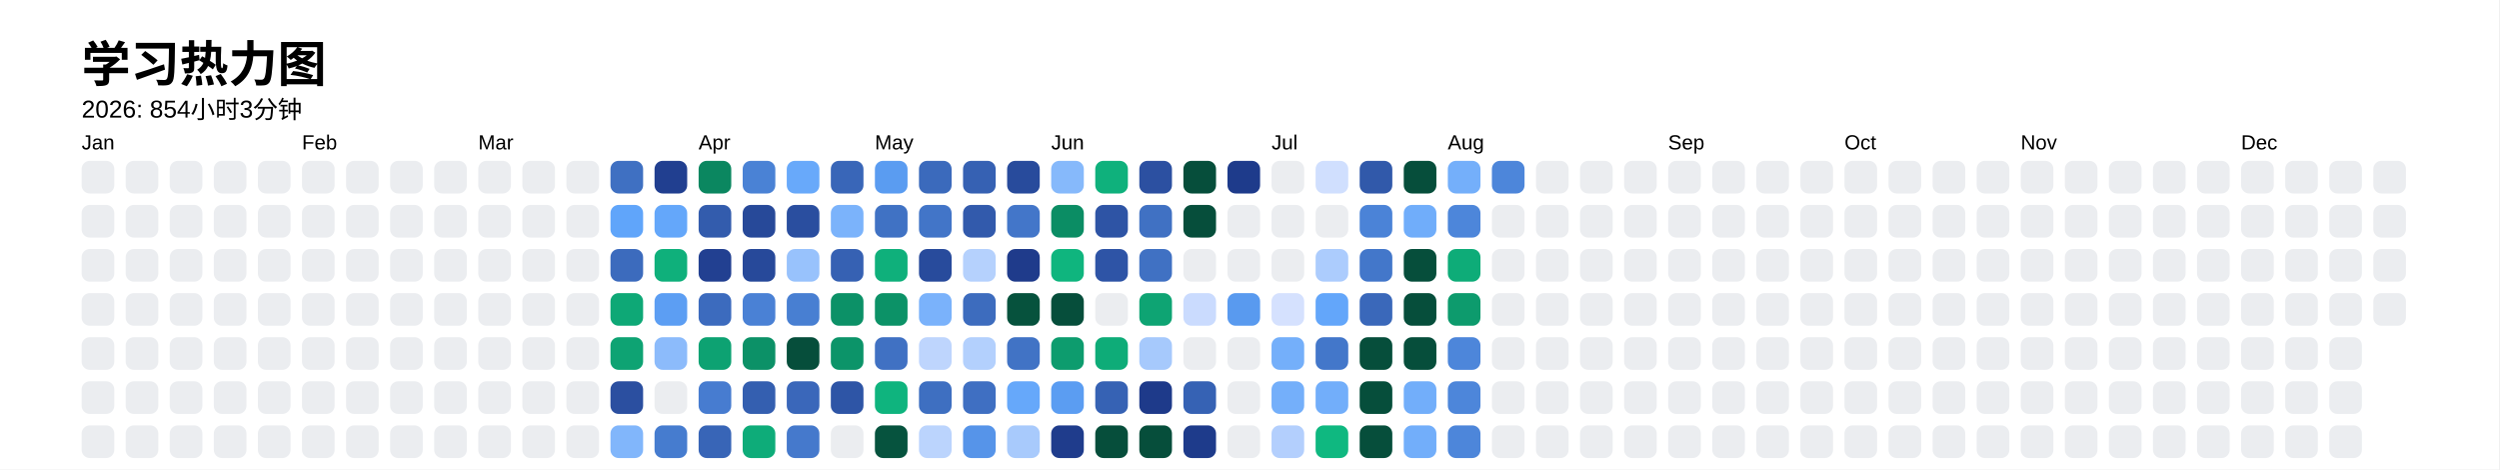
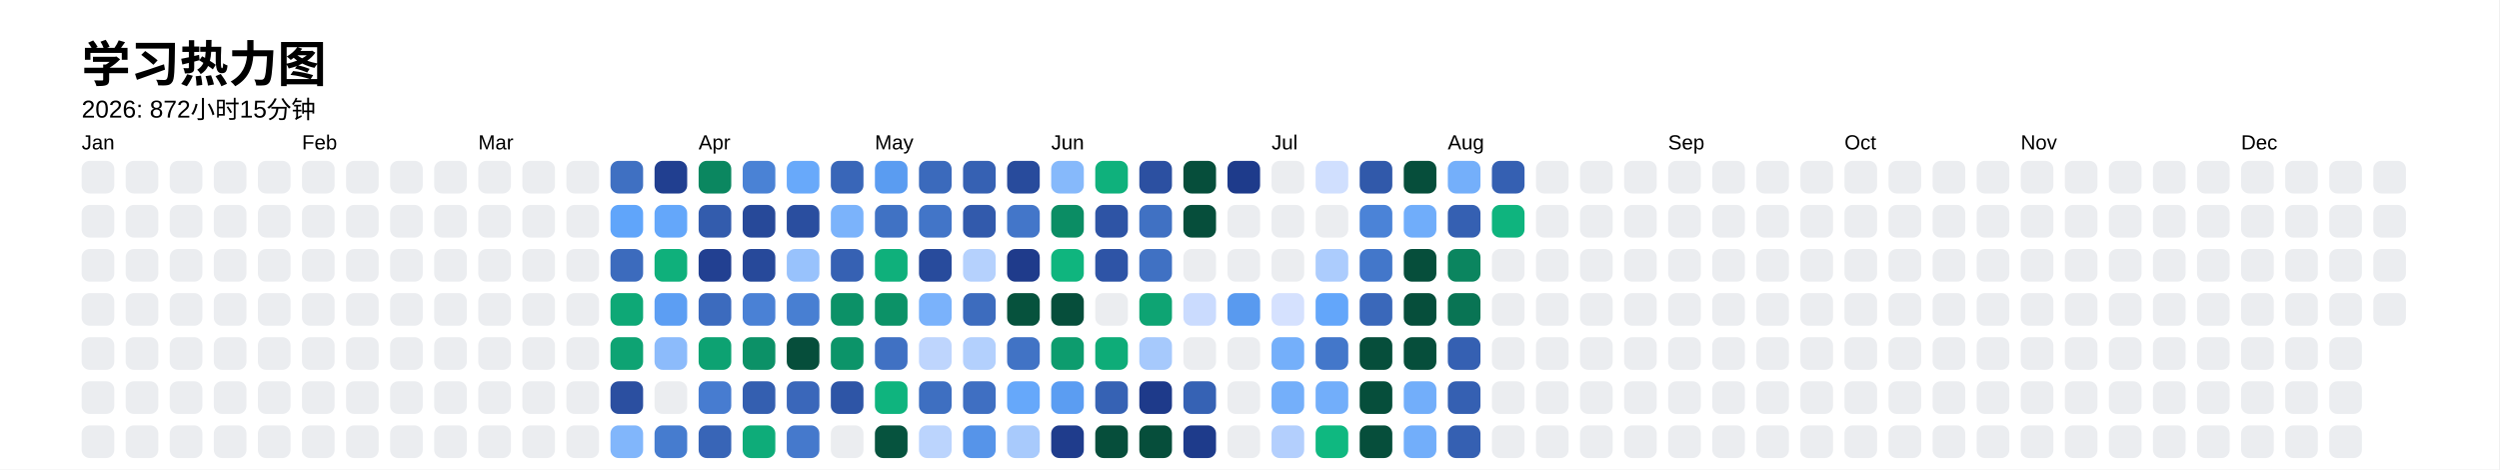
<svg xmlns="http://www.w3.org/2000/svg" style="background-color:white;" baseProfile="full" height="57.5mm" version="1.1" viewBox="0,0,306.2,57.5" width="306.2mm">
  <defs />
  <rect fill="#FFFFFF" height="57.5" width="306.2" x="0" y="0" />
  <text fill="#000000" style="font-size:6px; font-family:Arial; font-weight:bold;" x="10" y="10">学习热力图</text>
-   <text fill="#000000" style="font-size:3px; font-family:Arial;" x="10" y="14.4">2026: 854小时3分钟</text>
+   <text fill="#000000" style="font-size:3px; font-family:Arial;" x="10" y="14.4">2026: 872小时15分钟</text>
  <text fill="#000000" style="font-size:2.5px; font-family:Arial" x="10" y="18.3">Jan</text>
  <rect fill="#ebedf0" height="4" rx="1" ry="1" width="4" x="10" y="19.7" />
  <rect fill="#ebedf0" height="4" rx="1" ry="1" width="4" x="10" y="25.1" />
  <rect fill="#ebedf0" height="4" rx="1" ry="1" width="4" x="10" y="30.5" />
  <rect fill="#ebedf0" height="4" rx="1" ry="1" width="4" x="10" y="35.9" />
  <rect fill="#ebedf0" height="4" rx="1" ry="1" width="4" x="10" y="41.3" />
  <rect fill="#ebedf0" height="4" rx="1" ry="1" width="4" x="10" y="46.7" />
  <rect fill="#ebedf0" height="4" rx="1" ry="1" width="4" x="10" y="52.1" />
  <rect fill="#ebedf0" height="4" rx="1" ry="1" width="4" x="15.4" y="19.7" />
  <rect fill="#ebedf0" height="4" rx="1" ry="1" width="4" x="15.4" y="25.1" />
  <rect fill="#ebedf0" height="4" rx="1" ry="1" width="4" x="15.4" y="30.5" />
  <rect fill="#ebedf0" height="4" rx="1" ry="1" width="4" x="15.4" y="35.9" />
  <rect fill="#ebedf0" height="4" rx="1" ry="1" width="4" x="15.4" y="41.3" />
  <rect fill="#ebedf0" height="4" rx="1" ry="1" width="4" x="15.4" y="46.7" />
  <rect fill="#ebedf0" height="4" rx="1" ry="1" width="4" x="15.4" y="52.1" />
  <rect fill="#ebedf0" height="4" rx="1" ry="1" width="4" x="20.8" y="19.7" />
  <rect fill="#ebedf0" height="4" rx="1" ry="1" width="4" x="20.8" y="25.1" />
  <rect fill="#ebedf0" height="4" rx="1" ry="1" width="4" x="20.8" y="30.5" />
  <rect fill="#ebedf0" height="4" rx="1" ry="1" width="4" x="20.8" y="35.9" />
  <rect fill="#ebedf0" height="4" rx="1" ry="1" width="4" x="20.8" y="41.3" />
  <rect fill="#ebedf0" height="4" rx="1" ry="1" width="4" x="20.8" y="46.7" />
  <rect fill="#ebedf0" height="4" rx="1" ry="1" width="4" x="20.8" y="52.1" />
  <rect fill="#ebedf0" height="4" rx="1" ry="1" width="4" x="26.2" y="19.7" />
  <rect fill="#ebedf0" height="4" rx="1" ry="1" width="4" x="26.2" y="25.1" />
  <rect fill="#ebedf0" height="4" rx="1" ry="1" width="4" x="26.2" y="30.5" />
  <rect fill="#ebedf0" height="4" rx="1" ry="1" width="4" x="26.2" y="35.9" />
  <rect fill="#ebedf0" height="4" rx="1" ry="1" width="4" x="26.2" y="41.3" />
  <rect fill="#ebedf0" height="4" rx="1" ry="1" width="4" x="26.2" y="46.7" />
  <rect fill="#ebedf0" height="4" rx="1" ry="1" width="4" x="26.2" y="52.1" />
  <rect fill="#ebedf0" height="4" rx="1" ry="1" width="4" x="31.6" y="19.7" />
  <rect fill="#ebedf0" height="4" rx="1" ry="1" width="4" x="31.6" y="25.1" />
  <rect fill="#ebedf0" height="4" rx="1" ry="1" width="4" x="31.6" y="30.5" />
  <rect fill="#ebedf0" height="4" rx="1" ry="1" width="4" x="31.6" y="35.9" />
  <rect fill="#ebedf0" height="4" rx="1" ry="1" width="4" x="31.6" y="41.3" />
  <rect fill="#ebedf0" height="4" rx="1" ry="1" width="4" x="31.6" y="46.7" />
  <rect fill="#ebedf0" height="4" rx="1" ry="1" width="4" x="31.6" y="52.1" />
  <text fill="#000000" style="font-size:2.5px; font-family:Arial" x="37.0" y="18.3">Feb</text>
  <rect fill="#ebedf0" height="4" rx="1" ry="1" width="4" x="37.0" y="19.7" />
  <rect fill="#ebedf0" height="4" rx="1" ry="1" width="4" x="37.0" y="25.1" />
  <rect fill="#ebedf0" height="4" rx="1" ry="1" width="4" x="37.0" y="30.5" />
  <rect fill="#ebedf0" height="4" rx="1" ry="1" width="4" x="37.0" y="35.9" />
  <rect fill="#ebedf0" height="4" rx="1" ry="1" width="4" x="37.0" y="41.3" />
  <rect fill="#ebedf0" height="4" rx="1" ry="1" width="4" x="37.0" y="46.7" />
  <rect fill="#ebedf0" height="4" rx="1" ry="1" width="4" x="37.0" y="52.1" />
  <rect fill="#ebedf0" height="4" rx="1" ry="1" width="4" x="42.4" y="19.7" />
  <rect fill="#ebedf0" height="4" rx="1" ry="1" width="4" x="42.4" y="25.1" />
  <rect fill="#ebedf0" height="4" rx="1" ry="1" width="4" x="42.4" y="30.5" />
  <rect fill="#ebedf0" height="4" rx="1" ry="1" width="4" x="42.4" y="35.9" />
  <rect fill="#ebedf0" height="4" rx="1" ry="1" width="4" x="42.4" y="41.3" />
  <rect fill="#ebedf0" height="4" rx="1" ry="1" width="4" x="42.4" y="46.7" />
  <rect fill="#ebedf0" height="4" rx="1" ry="1" width="4" x="42.4" y="52.1" />
  <rect fill="#ebedf0" height="4" rx="1" ry="1" width="4" x="47.8" y="19.7" />
  <rect fill="#ebedf0" height="4" rx="1" ry="1" width="4" x="47.8" y="25.1" />
  <rect fill="#ebedf0" height="4" rx="1" ry="1" width="4" x="47.8" y="30.5" />
  <rect fill="#ebedf0" height="4" rx="1" ry="1" width="4" x="47.8" y="35.9" />
  <rect fill="#ebedf0" height="4" rx="1" ry="1" width="4" x="47.8" y="41.3" />
  <rect fill="#ebedf0" height="4" rx="1" ry="1" width="4" x="47.8" y="46.7" />
  <rect fill="#ebedf0" height="4" rx="1" ry="1" width="4" x="47.8" y="52.1" />
  <rect fill="#ebedf0" height="4" rx="1" ry="1" width="4" x="53.2" y="19.7" />
  <rect fill="#ebedf0" height="4" rx="1" ry="1" width="4" x="53.2" y="25.1" />
  <rect fill="#ebedf0" height="4" rx="1" ry="1" width="4" x="53.2" y="30.5" />
  <rect fill="#ebedf0" height="4" rx="1" ry="1" width="4" x="53.2" y="35.9" />
  <rect fill="#ebedf0" height="4" rx="1" ry="1" width="4" x="53.2" y="41.3" />
  <rect fill="#ebedf0" height="4" rx="1" ry="1" width="4" x="53.2" y="46.7" />
  <rect fill="#ebedf0" height="4" rx="1" ry="1" width="4" x="53.2" y="52.1" />
  <text fill="#000000" style="font-size:2.5px; font-family:Arial" x="58.6" y="18.3">Mar</text>
  <rect fill="#ebedf0" height="4" rx="1" ry="1" width="4" x="58.6" y="19.7" />
  <rect fill="#ebedf0" height="4" rx="1" ry="1" width="4" x="58.6" y="25.1" />
  <rect fill="#ebedf0" height="4" rx="1" ry="1" width="4" x="58.6" y="30.5" />
  <rect fill="#ebedf0" height="4" rx="1" ry="1" width="4" x="58.6" y="35.9" />
  <rect fill="#ebedf0" height="4" rx="1" ry="1" width="4" x="58.6" y="41.3" />
  <rect fill="#ebedf0" height="4" rx="1" ry="1" width="4" x="58.6" y="46.7" />
  <rect fill="#ebedf0" height="4" rx="1" ry="1" width="4" x="58.6" y="52.1" />
  <rect fill="#ebedf0" height="4" rx="1" ry="1" width="4" x="64" y="19.7" />
  <rect fill="#ebedf0" height="4" rx="1" ry="1" width="4" x="64" y="25.1" />
  <rect fill="#ebedf0" height="4" rx="1" ry="1" width="4" x="64" y="30.5" />
  <rect fill="#ebedf0" height="4" rx="1" ry="1" width="4" x="64" y="35.9" />
  <rect fill="#ebedf0" height="4" rx="1" ry="1" width="4" x="64" y="41.3" />
  <rect fill="#ebedf0" height="4" rx="1" ry="1" width="4" x="64" y="46.7" />
  <rect fill="#ebedf0" height="4" rx="1" ry="1" width="4" x="64" y="52.1" />
  <rect fill="#ebedf0" height="4" rx="1" ry="1" width="4" x="69.4" y="19.7" />
  <rect fill="#ebedf0" height="4" rx="1" ry="1" width="4" x="69.4" y="25.1" />
  <rect fill="#ebedf0" height="4" rx="1" ry="1" width="4" x="69.4" y="30.5" />
  <rect fill="#ebedf0" height="4" rx="1" ry="1" width="4" x="69.4" y="35.9" />
  <rect fill="#ebedf0" height="4" rx="1" ry="1" width="4" x="69.4" y="41.3" />
  <rect fill="#ebedf0" height="4" rx="1" ry="1" width="4" x="69.4" y="46.7" />
  <rect fill="#ebedf0" height="4" rx="1" ry="1" width="4" x="69.4" y="52.1" />
  <rect fill="#3f70c2" height="4" rx="1" ry="1" width="4" x="74.8" y="19.7" />
  <rect fill="#60a5fa" height="4" rx="1" ry="1" width="4" x="74.8" y="25.1" />
  <rect fill="#3c6bbd" height="4" rx="1" ry="1" width="4" x="74.8" y="30.5" />
  <rect fill="#0ea876" height="4" rx="1" ry="1" width="4" x="74.8" y="35.9" />
  <rect fill="#0ea373" height="4" rx="1" ry="1" width="4" x="74.8" y="41.3" />
  <rect fill="#2b4fa0" height="4" rx="1" ry="1" width="4" x="74.8" y="46.7" />
  <rect fill="#81b6fb" height="4" rx="1" ry="1" width="4" x="74.8" y="52.1" />
  <rect fill="#213f90" height="4" rx="1" ry="1" width="4" x="80.2" y="19.7" />
  <rect fill="#64a7fa" height="4" rx="1" ry="1" width="4" x="80.2" y="25.1" />
  <rect fill="#0fb07b" height="4" rx="1" ry="1" width="4" x="80.2" y="30.5" />
  <rect fill="#5c9ef3" height="4" rx="1" ry="1" width="4" x="80.2" y="35.9" />
  <rect fill="#8cbbfb" height="4" rx="1" ry="1" width="4" x="80.2" y="41.3" />
  <rect fill="#ebedf0" height="4" rx="1" ry="1" width="4" x="80.2" y="46.7" />
  <rect fill="#467ccf" height="4" rx="1" ry="1" width="4" x="80.2" y="52.1" />
  <text fill="#000000" style="font-size:2.5px; font-family:Arial" x="85.6" y="18.3">Apr</text>
  <rect fill="#0b8760" height="4" rx="1" ry="1" width="4" x="85.6" y="19.7" />
  <rect fill="#335cad" height="4" rx="1" ry="1" width="4" x="85.6" y="25.1" />
  <rect fill="#224091" height="4" rx="1" ry="1" width="4" x="85.6" y="30.5" />
  <rect fill="#3c6bbe" height="4" rx="1" ry="1" width="4" x="85.6" y="35.9" />
  <rect fill="#0da272" height="4" rx="1" ry="1" width="4" x="85.6" y="41.3" />
  <rect fill="#477cd0" height="4" rx="1" ry="1" width="4" x="85.6" y="46.7" />
  <rect fill="#3865b7" height="4" rx="1" ry="1" width="4" x="85.6" y="52.1" />
  <rect fill="#4a82d5" height="4" rx="1" ry="1" width="4" x="91" y="19.7" />
  <rect fill="#274999" height="4" rx="1" ry="1" width="4" x="91" y="25.1" />
  <rect fill="#27499a" height="4" rx="1" ry="1" width="4" x="91" y="30.5" />
  <rect fill="#4a81d5" height="4" rx="1" ry="1" width="4" x="91" y="35.9" />
  <rect fill="#0c9167" height="4" rx="1" ry="1" width="4" x="91" y="41.3" />
  <rect fill="#345fb0" height="4" rx="1" ry="1" width="4" x="91" y="46.7" />
  <rect fill="#0eac79" height="4" rx="1" ry="1" width="4" x="91" y="52.1" />
  <rect fill="#68a9fa" height="4" rx="1" ry="1" width="4" x="96.4" y="19.7" />
  <rect fill="#2a4e9f" height="4" rx="1" ry="1" width="4" x="96.4" y="25.1" />
  <rect fill="#98c2fc" height="4" rx="1" ry="1" width="4" x="96.4" y="30.5" />
  <rect fill="#487fd2" height="4" rx="1" ry="1" width="4" x="96.4" y="35.9" />
  <rect fill="#064e3b" height="4" rx="1" ry="1" width="4" x="96.4" y="41.3" />
  <rect fill="#3a67ba" height="4" rx="1" ry="1" width="4" x="96.4" y="46.7" />
  <rect fill="#4579cc" height="4" rx="1" ry="1" width="4" x="96.4" y="52.1" />
  <rect fill="#3966b8" height="4" rx="1" ry="1" width="4" x="101.8" y="19.7" />
  <rect fill="#7bb3fb" height="4" rx="1" ry="1" width="4" x="101.8" y="25.1" />
  <rect fill="#3661b3" height="4" rx="1" ry="1" width="4" x="101.8" y="30.5" />
  <rect fill="#0c9167" height="4" rx="1" ry="1" width="4" x="101.8" y="35.9" />
  <rect fill="#0c9469" height="4" rx="1" ry="1" width="4" x="101.8" y="41.3" />
  <rect fill="#2e55a6" height="4" rx="1" ry="1" width="4" x="101.8" y="46.7" />
  <rect fill="#ebedf0" height="4" rx="1" ry="1" width="4" x="101.8" y="52.1" />
  <text fill="#000000" style="font-size:2.5px; font-family:Arial" x="107.2" y="18.3">May</text>
  <rect fill="#5a9cf1" height="4" rx="1" ry="1" width="4" x="107.2" y="19.7" />
  <rect fill="#4072c4" height="4" rx="1" ry="1" width="4" x="107.2" y="25.1" />
  <rect fill="#0fb07b" height="4" rx="1" ry="1" width="4" x="107.2" y="30.5" />
  <rect fill="#0c9267" height="4" rx="1" ry="1" width="4" x="107.2" y="35.9" />
  <rect fill="#4071c3" height="4" rx="1" ry="1" width="4" x="107.2" y="41.3" />
  <rect fill="#0fb47e" height="4" rx="1" ry="1" width="4" x="107.2" y="46.7" />
  <rect fill="#06533e" height="4" rx="1" ry="1" width="4" x="107.2" y="52.1" />
  <rect fill="#3b6abc" height="4" rx="1" ry="1" width="4" x="112.6" y="19.7" />
  <rect fill="#4275c8" height="4" rx="1" ry="1" width="4" x="112.6" y="25.1" />
  <rect fill="#284b9c" height="4" rx="1" ry="1" width="4" x="112.6" y="30.5" />
  <rect fill="#7ab2fb" height="4" rx="1" ry="1" width="4" x="112.6" y="35.9" />
  <rect fill="#bed5fd" height="4" rx="1" ry="1" width="4" x="112.6" y="41.3" />
  <rect fill="#3e6fc1" height="4" rx="1" ry="1" width="4" x="112.6" y="46.7" />
  <rect fill="#bbd4fd" height="4" rx="1" ry="1" width="4" x="112.6" y="52.1" />
  <rect fill="#3661b3" height="4" rx="1" ry="1" width="4" x="118" y="19.7" />
  <rect fill="#325aac" height="4" rx="1" ry="1" width="4" x="118" y="25.1" />
  <rect fill="#b5d1fd" height="4" rx="1" ry="1" width="4" x="118" y="30.5" />
  <rect fill="#3d6cbe" height="4" rx="1" ry="1" width="4" x="118" y="35.9" />
  <rect fill="#b3d0fd" height="4" rx="1" ry="1" width="4" x="118" y="41.3" />
  <rect fill="#3f6fc2" height="4" rx="1" ry="1" width="4" x="118" y="46.7" />
  <rect fill="#5694e9" height="4" rx="1" ry="1" width="4" x="118" y="52.1" />
  <rect fill="#284b9c" height="4" rx="1" ry="1" width="4" x="123.4" y="19.7" />
  <rect fill="#4376c9" height="4" rx="1" ry="1" width="4" x="123.4" y="25.1" />
  <rect fill="#1f3b8b" height="4" rx="1" ry="1" width="4" x="123.4" y="30.5" />
  <rect fill="#06523d" height="4" rx="1" ry="1" width="4" x="123.4" y="35.9" />
  <rect fill="#4173c5" height="4" rx="1" ry="1" width="4" x="123.4" y="41.3" />
  <rect fill="#66a8fa" height="4" rx="1" ry="1" width="4" x="123.4" y="46.7" />
  <rect fill="#a8cafc" height="4" rx="1" ry="1" width="4" x="123.4" y="52.1" />
  <text fill="#000000" style="font-size:2.5px; font-family:Arial" x="128.8" y="18.3">Jun</text>
  <rect fill="#86b9fb" height="4" rx="1" ry="1" width="4" x="128.8" y="19.7" />
  <rect fill="#0b8d64" height="4" rx="1" ry="1" width="4" x="128.8" y="25.1" />
  <rect fill="#0fb57e" height="4" rx="1" ry="1" width="4" x="128.8" y="30.5" />
  <rect fill="#064e3b" height="4" rx="1" ry="1" width="4" x="128.8" y="35.9" />
  <rect fill="#0d9c6e" height="4" rx="1" ry="1" width="4" x="128.8" y="41.3" />
  <rect fill="#5b9df2" height="4" rx="1" ry="1" width="4" x="128.8" y="46.7" />
  <rect fill="#1f3c8c" height="4" rx="1" ry="1" width="4" x="128.8" y="52.1" />
  <rect fill="#0fb17c" height="4" rx="1" ry="1" width="4" x="134.2" y="19.7" />
  <rect fill="#2e54a5" height="4" rx="1" ry="1" width="4" x="134.2" y="25.1" />
  <rect fill="#2e54a6" height="4" rx="1" ry="1" width="4" x="134.2" y="30.5" />
  <rect fill="#ebedf0" height="4" rx="1" ry="1" width="4" x="134.2" y="35.9" />
  <rect fill="#0eac78" height="4" rx="1" ry="1" width="4" x="134.2" y="41.3" />
  <rect fill="#3662b4" height="4" rx="1" ry="1" width="4" x="134.2" y="46.7" />
  <rect fill="#064e3b" height="4" rx="1" ry="1" width="4" x="134.2" y="52.1" />
  <rect fill="#2c50a1" height="4" rx="1" ry="1" width="4" x="139.6" y="19.7" />
  <rect fill="#4071c3" height="4" rx="1" ry="1" width="4" x="139.6" y="25.1" />
  <rect fill="#4071c3" height="4" rx="1" ry="1" width="4" x="139.6" y="30.5" />
  <rect fill="#0ea473" height="4" rx="1" ry="1" width="4" x="139.6" y="35.9" />
  <rect fill="#a6c9fc" height="4" rx="1" ry="1" width="4" x="139.6" y="41.3" />
  <rect fill="#1e3a8a" height="4" rx="1" ry="1" width="4" x="139.6" y="46.7" />
  <rect fill="#064e3b" height="4" rx="1" ry="1" width="4" x="139.6" y="52.1" />
  <rect fill="#064e3b" height="4" rx="1" ry="1" width="4" x="145" y="19.7" />
  <rect fill="#064e3b" height="4" rx="1" ry="1" width="4" x="145" y="25.1" />
  <rect fill="#ebedf0" height="4" rx="1" ry="1" width="4" x="145" y="30.5" />
  <rect fill="#cadbfe" height="4" rx="1" ry="1" width="4" x="145" y="35.9" />
  <rect fill="#ebedf0" height="4" rx="1" ry="1" width="4" x="145" y="41.3" />
  <rect fill="#3662b4" height="4" rx="1" ry="1" width="4" x="145" y="46.7" />
  <rect fill="#1e3b8b" height="4" rx="1" ry="1" width="4" x="145" y="52.1" />
  <rect fill="#1e3b8b" height="4" rx="1" ry="1" width="4" x="150.4" y="19.7" />
  <rect fill="#ebedf0" height="4" rx="1" ry="1" width="4" x="150.4" y="25.1" />
  <rect fill="#ebedf0" height="4" rx="1" ry="1" width="4" x="150.4" y="30.5" />
  <rect fill="#599aef" height="4" rx="1" ry="1" width="4" x="150.4" y="35.9" />
  <rect fill="#ebedf0" height="4" rx="1" ry="1" width="4" x="150.4" y="41.3" />
  <rect fill="#ebedf0" height="4" rx="1" ry="1" width="4" x="150.4" y="46.7" />
  <rect fill="#ebedf0" height="4" rx="1" ry="1" width="4" x="150.4" y="52.1" />
  <text fill="#000000" style="font-size:2.5px; font-family:Arial" x="155.8" y="18.3">Jul</text>
  <rect fill="#ebedf0" height="4" rx="1" ry="1" width="4" x="155.8" y="19.7" />
  <rect fill="#ebedf0" height="4" rx="1" ry="1" width="4" x="155.8" y="25.1" />
  <rect fill="#ebedf0" height="4" rx="1" ry="1" width="4" x="155.8" y="30.5" />
  <rect fill="#d5e1fe" height="4" rx="1" ry="1" width="4" x="155.8" y="35.9" />
  <rect fill="#74affa" height="4" rx="1" ry="1" width="4" x="155.8" y="41.3" />
  <rect fill="#74affa" height="4" rx="1" ry="1" width="4" x="155.8" y="46.7" />
  <rect fill="#b3cffd" height="4" rx="1" ry="1" width="4" x="155.8" y="52.1" />
  <rect fill="#d0dffe" height="4" rx="1" ry="1" width="4" x="161.2" y="19.7" />
  <rect fill="#ebedf0" height="4" rx="1" ry="1" width="4" x="161.2" y="25.1" />
  <rect fill="#acccfd" height="4" rx="1" ry="1" width="4" x="161.2" y="30.5" />
  <rect fill="#63a6fa" height="4" rx="1" ry="1" width="4" x="161.2" y="35.9" />
  <rect fill="#4377ca" height="4" rx="1" ry="1" width="4" x="161.2" y="41.3" />
  <rect fill="#72aefa" height="4" rx="1" ry="1" width="4" x="161.2" y="46.7" />
  <rect fill="#0fb880" height="4" rx="1" ry="1" width="4" x="161.2" y="52.1" />
  <rect fill="#3159aa" height="4" rx="1" ry="1" width="4" x="166.6" y="19.7" />
  <rect fill="#4b83d7" height="4" rx="1" ry="1" width="4" x="166.6" y="25.1" />
  <rect fill="#4377ca" height="4" rx="1" ry="1" width="4" x="166.6" y="30.5" />
  <rect fill="#3a68ba" height="4" rx="1" ry="1" width="4" x="166.6" y="35.9" />
  <rect fill="#064e3b" height="4" rx="1" ry="1" width="4" x="166.6" y="41.3" />
  <rect fill="#064e3b" height="4" rx="1" ry="1" width="4" x="166.6" y="46.7" />
  <rect fill="#064e3b" height="4" rx="1" ry="1" width="4" x="166.6" y="52.1" />
  <rect fill="#064e3b" height="4" rx="1" ry="1" width="4" x="172" y="19.7" />
  <rect fill="#70adfa" height="4" rx="1" ry="1" width="4" x="172" y="25.1" />
  <rect fill="#064e3b" height="4" rx="1" ry="1" width="4" x="172" y="30.5" />
  <rect fill="#064e3b" height="4" rx="1" ry="1" width="4" x="172" y="35.9" />
  <rect fill="#064e3b" height="4" rx="1" ry="1" width="4" x="172" y="41.3" />
  <rect fill="#72aefa" height="4" rx="1" ry="1" width="4" x="172" y="46.7" />
  <rect fill="#72aefa" height="4" rx="1" ry="1" width="4" x="172" y="52.1" />
  <text fill="#000000" style="font-size:2.5px; font-family:Arial" x="177.4" y="18.3">Aug</text>
  <rect fill="#74affa" height="4" rx="1" ry="1" width="4" x="177.4" y="19.7" />
-   <rect fill="#4d86da" height="4" rx="1" ry="1" width="4" x="177.4" y="25.1" />
-   <rect fill="#0eac78" height="4" rx="1" ry="1" width="4" x="177.4" y="30.5" />
-   <rect fill="#0d9b6d" height="4" rx="1" ry="1" width="4" x="177.4" y="35.9" />
-   <rect fill="#4d86da" height="4" rx="1" ry="1" width="4" x="177.4" y="41.3" />
-   <rect fill="#4d86da" height="4" rx="1" ry="1" width="4" x="177.4" y="46.7" />
-   <rect fill="#4d86da" height="4" rx="1" ry="1" width="4" x="177.4" y="52.1" />
-   <rect fill="#4d86da" height="4" rx="1" ry="1" width="4" x="182.8" y="19.7" />
-   <rect fill="#ebedf0" height="4" rx="1" ry="1" width="4" x="182.8" y="25.1" />
+   <rect fill="#3560b2" height="4" rx="1" ry="1" width="4" x="177.4" y="25.1" />
+   <rect fill="#0b855f" height="4" rx="1" ry="1" width="4" x="177.4" y="30.5" />
+   <rect fill="#097454" height="4" rx="1" ry="1" width="4" x="177.4" y="35.9" />
+   <rect fill="#3560b2" height="4" rx="1" ry="1" width="4" x="177.4" y="41.3" />
+   <rect fill="#3560b2" height="4" rx="1" ry="1" width="4" x="177.4" y="46.7" />
+   <rect fill="#3560b2" height="4" rx="1" ry="1" width="4" x="177.4" y="52.1" />
+   <rect fill="#3560b2" height="4" rx="1" ry="1" width="4" x="182.8" y="19.7" />
+   <rect fill="#0fb47e" height="4" rx="1" ry="1" width="4" x="182.8" y="25.1" />
  <rect fill="#ebedf0" height="4" rx="1" ry="1" width="4" x="182.8" y="30.5" />
  <rect fill="#ebedf0" height="4" rx="1" ry="1" width="4" x="182.8" y="35.9" />
  <rect fill="#ebedf0" height="4" rx="1" ry="1" width="4" x="182.8" y="41.3" />
  <rect fill="#ebedf0" height="4" rx="1" ry="1" width="4" x="182.8" y="46.7" />
  <rect fill="#ebedf0" height="4" rx="1" ry="1" width="4" x="182.8" y="52.1" />
  <rect fill="#ebedf0" height="4" rx="1" ry="1" width="4" x="188.2" y="19.7" />
  <rect fill="#ebedf0" height="4" rx="1" ry="1" width="4" x="188.2" y="25.1" />
  <rect fill="#ebedf0" height="4" rx="1" ry="1" width="4" x="188.2" y="30.5" />
  <rect fill="#ebedf0" height="4" rx="1" ry="1" width="4" x="188.2" y="35.9" />
  <rect fill="#ebedf0" height="4" rx="1" ry="1" width="4" x="188.2" y="41.3" />
  <rect fill="#ebedf0" height="4" rx="1" ry="1" width="4" x="188.2" y="46.7" />
  <rect fill="#ebedf0" height="4" rx="1" ry="1" width="4" x="188.2" y="52.1" />
  <rect fill="#ebedf0" height="4" rx="1" ry="1" width="4" x="193.6" y="19.7" />
  <rect fill="#ebedf0" height="4" rx="1" ry="1" width="4" x="193.6" y="25.1" />
  <rect fill="#ebedf0" height="4" rx="1" ry="1" width="4" x="193.6" y="30.5" />
  <rect fill="#ebedf0" height="4" rx="1" ry="1" width="4" x="193.6" y="35.9" />
  <rect fill="#ebedf0" height="4" rx="1" ry="1" width="4" x="193.6" y="41.3" />
  <rect fill="#ebedf0" height="4" rx="1" ry="1" width="4" x="193.6" y="46.7" />
  <rect fill="#ebedf0" height="4" rx="1" ry="1" width="4" x="193.6" y="52.1" />
  <rect fill="#ebedf0" height="4" rx="1" ry="1" width="4" x="199" y="19.7" />
  <rect fill="#ebedf0" height="4" rx="1" ry="1" width="4" x="199" y="25.1" />
  <rect fill="#ebedf0" height="4" rx="1" ry="1" width="4" x="199" y="30.5" />
  <rect fill="#ebedf0" height="4" rx="1" ry="1" width="4" x="199" y="35.9" />
  <rect fill="#ebedf0" height="4" rx="1" ry="1" width="4" x="199" y="41.3" />
  <rect fill="#ebedf0" height="4" rx="1" ry="1" width="4" x="199" y="46.7" />
  <rect fill="#ebedf0" height="4" rx="1" ry="1" width="4" x="199" y="52.1" />
  <text fill="#000000" style="font-size:2.5px; font-family:Arial" x="204.4" y="18.3">Sep</text>
  <rect fill="#ebedf0" height="4" rx="1" ry="1" width="4" x="204.4" y="19.7" />
  <rect fill="#ebedf0" height="4" rx="1" ry="1" width="4" x="204.4" y="25.1" />
  <rect fill="#ebedf0" height="4" rx="1" ry="1" width="4" x="204.4" y="30.5" />
  <rect fill="#ebedf0" height="4" rx="1" ry="1" width="4" x="204.4" y="35.9" />
  <rect fill="#ebedf0" height="4" rx="1" ry="1" width="4" x="204.4" y="41.3" />
  <rect fill="#ebedf0" height="4" rx="1" ry="1" width="4" x="204.4" y="46.7" />
  <rect fill="#ebedf0" height="4" rx="1" ry="1" width="4" x="204.4" y="52.1" />
  <rect fill="#ebedf0" height="4" rx="1" ry="1" width="4" x="209.8" y="19.7" />
  <rect fill="#ebedf0" height="4" rx="1" ry="1" width="4" x="209.8" y="25.1" />
  <rect fill="#ebedf0" height="4" rx="1" ry="1" width="4" x="209.8" y="30.5" />
  <rect fill="#ebedf0" height="4" rx="1" ry="1" width="4" x="209.8" y="35.9" />
  <rect fill="#ebedf0" height="4" rx="1" ry="1" width="4" x="209.8" y="41.3" />
  <rect fill="#ebedf0" height="4" rx="1" ry="1" width="4" x="209.8" y="46.7" />
  <rect fill="#ebedf0" height="4" rx="1" ry="1" width="4" x="209.8" y="52.1" />
  <rect fill="#ebedf0" height="4" rx="1" ry="1" width="4" x="215.2" y="19.7" />
  <rect fill="#ebedf0" height="4" rx="1" ry="1" width="4" x="215.2" y="25.1" />
  <rect fill="#ebedf0" height="4" rx="1" ry="1" width="4" x="215.2" y="30.5" />
  <rect fill="#ebedf0" height="4" rx="1" ry="1" width="4" x="215.2" y="35.9" />
  <rect fill="#ebedf0" height="4" rx="1" ry="1" width="4" x="215.2" y="41.3" />
  <rect fill="#ebedf0" height="4" rx="1" ry="1" width="4" x="215.2" y="46.7" />
  <rect fill="#ebedf0" height="4" rx="1" ry="1" width="4" x="215.2" y="52.1" />
  <rect fill="#ebedf0" height="4" rx="1" ry="1" width="4" x="220.6" y="19.7" />
  <rect fill="#ebedf0" height="4" rx="1" ry="1" width="4" x="220.6" y="25.1" />
  <rect fill="#ebedf0" height="4" rx="1" ry="1" width="4" x="220.6" y="30.5" />
  <rect fill="#ebedf0" height="4" rx="1" ry="1" width="4" x="220.6" y="35.9" />
  <rect fill="#ebedf0" height="4" rx="1" ry="1" width="4" x="220.6" y="41.3" />
  <rect fill="#ebedf0" height="4" rx="1" ry="1" width="4" x="220.6" y="46.7" />
  <rect fill="#ebedf0" height="4" rx="1" ry="1" width="4" x="220.6" y="52.1" />
  <text fill="#000000" style="font-size:2.5px; font-family:Arial" x="226" y="18.3">Oct</text>
  <rect fill="#ebedf0" height="4" rx="1" ry="1" width="4" x="226" y="19.7" />
  <rect fill="#ebedf0" height="4" rx="1" ry="1" width="4" x="226" y="25.1" />
  <rect fill="#ebedf0" height="4" rx="1" ry="1" width="4" x="226" y="30.5" />
  <rect fill="#ebedf0" height="4" rx="1" ry="1" width="4" x="226" y="35.9" />
  <rect fill="#ebedf0" height="4" rx="1" ry="1" width="4" x="226" y="41.3" />
  <rect fill="#ebedf0" height="4" rx="1" ry="1" width="4" x="226" y="46.7" />
  <rect fill="#ebedf0" height="4" rx="1" ry="1" width="4" x="226" y="52.1" />
  <rect fill="#ebedf0" height="4" rx="1" ry="1" width="4" x="231.4" y="19.7" />
  <rect fill="#ebedf0" height="4" rx="1" ry="1" width="4" x="231.4" y="25.1" />
  <rect fill="#ebedf0" height="4" rx="1" ry="1" width="4" x="231.4" y="30.5" />
  <rect fill="#ebedf0" height="4" rx="1" ry="1" width="4" x="231.4" y="35.9" />
  <rect fill="#ebedf0" height="4" rx="1" ry="1" width="4" x="231.4" y="41.3" />
  <rect fill="#ebedf0" height="4" rx="1" ry="1" width="4" x="231.4" y="46.7" />
  <rect fill="#ebedf0" height="4" rx="1" ry="1" width="4" x="231.4" y="52.1" />
  <rect fill="#ebedf0" height="4" rx="1" ry="1" width="4" x="236.8" y="19.7" />
  <rect fill="#ebedf0" height="4" rx="1" ry="1" width="4" x="236.8" y="25.1" />
  <rect fill="#ebedf0" height="4" rx="1" ry="1" width="4" x="236.8" y="30.5" />
  <rect fill="#ebedf0" height="4" rx="1" ry="1" width="4" x="236.8" y="35.9" />
  <rect fill="#ebedf0" height="4" rx="1" ry="1" width="4" x="236.8" y="41.3" />
  <rect fill="#ebedf0" height="4" rx="1" ry="1" width="4" x="236.8" y="46.7" />
  <rect fill="#ebedf0" height="4" rx="1" ry="1" width="4" x="236.8" y="52.1" />
  <rect fill="#ebedf0" height="4" rx="1" ry="1" width="4" x="242.2" y="19.7" />
  <rect fill="#ebedf0" height="4" rx="1" ry="1" width="4" x="242.2" y="25.1" />
  <rect fill="#ebedf0" height="4" rx="1" ry="1" width="4" x="242.2" y="30.5" />
  <rect fill="#ebedf0" height="4" rx="1" ry="1" width="4" x="242.2" y="35.9" />
  <rect fill="#ebedf0" height="4" rx="1" ry="1" width="4" x="242.2" y="41.3" />
  <rect fill="#ebedf0" height="4" rx="1" ry="1" width="4" x="242.2" y="46.7" />
  <rect fill="#ebedf0" height="4" rx="1" ry="1" width="4" x="242.2" y="52.1" />
  <text fill="#000000" style="font-size:2.5px; font-family:Arial" x="247.6" y="18.3">Nov</text>
  <rect fill="#ebedf0" height="4" rx="1" ry="1" width="4" x="247.6" y="19.7" />
  <rect fill="#ebedf0" height="4" rx="1" ry="1" width="4" x="247.6" y="25.1" />
  <rect fill="#ebedf0" height="4" rx="1" ry="1" width="4" x="247.6" y="30.5" />
  <rect fill="#ebedf0" height="4" rx="1" ry="1" width="4" x="247.6" y="35.9" />
  <rect fill="#ebedf0" height="4" rx="1" ry="1" width="4" x="247.6" y="41.3" />
  <rect fill="#ebedf0" height="4" rx="1" ry="1" width="4" x="247.6" y="46.7" />
  <rect fill="#ebedf0" height="4" rx="1" ry="1" width="4" x="247.6" y="52.1" />
  <rect fill="#ebedf0" height="4" rx="1" ry="1" width="4" x="253" y="19.7" />
  <rect fill="#ebedf0" height="4" rx="1" ry="1" width="4" x="253" y="25.1" />
  <rect fill="#ebedf0" height="4" rx="1" ry="1" width="4" x="253" y="30.5" />
  <rect fill="#ebedf0" height="4" rx="1" ry="1" width="4" x="253" y="35.9" />
  <rect fill="#ebedf0" height="4" rx="1" ry="1" width="4" x="253" y="41.3" />
  <rect fill="#ebedf0" height="4" rx="1" ry="1" width="4" x="253" y="46.7" />
  <rect fill="#ebedf0" height="4" rx="1" ry="1" width="4" x="253" y="52.1" />
  <rect fill="#ebedf0" height="4" rx="1" ry="1" width="4" x="258.4" y="19.7" />
  <rect fill="#ebedf0" height="4" rx="1" ry="1" width="4" x="258.4" y="25.1" />
  <rect fill="#ebedf0" height="4" rx="1" ry="1" width="4" x="258.4" y="30.5" />
  <rect fill="#ebedf0" height="4" rx="1" ry="1" width="4" x="258.4" y="35.9" />
  <rect fill="#ebedf0" height="4" rx="1" ry="1" width="4" x="258.4" y="41.3" />
  <rect fill="#ebedf0" height="4" rx="1" ry="1" width="4" x="258.4" y="46.7" />
  <rect fill="#ebedf0" height="4" rx="1" ry="1" width="4" x="258.4" y="52.1" />
  <rect fill="#ebedf0" height="4" rx="1" ry="1" width="4" x="263.8" y="19.7" />
  <rect fill="#ebedf0" height="4" rx="1" ry="1" width="4" x="263.8" y="25.1" />
  <rect fill="#ebedf0" height="4" rx="1" ry="1" width="4" x="263.8" y="30.5" />
  <rect fill="#ebedf0" height="4" rx="1" ry="1" width="4" x="263.8" y="35.9" />
  <rect fill="#ebedf0" height="4" rx="1" ry="1" width="4" x="263.8" y="41.3" />
  <rect fill="#ebedf0" height="4" rx="1" ry="1" width="4" x="263.8" y="46.7" />
  <rect fill="#ebedf0" height="4" rx="1" ry="1" width="4" x="263.8" y="52.1" />
  <rect fill="#ebedf0" height="4" rx="1" ry="1" width="4" x="269.2" y="19.7" />
  <rect fill="#ebedf0" height="4" rx="1" ry="1" width="4" x="269.2" y="25.1" />
  <rect fill="#ebedf0" height="4" rx="1" ry="1" width="4" x="269.2" y="30.5" />
  <rect fill="#ebedf0" height="4" rx="1" ry="1" width="4" x="269.2" y="35.9" />
  <rect fill="#ebedf0" height="4" rx="1" ry="1" width="4" x="269.2" y="41.3" />
  <rect fill="#ebedf0" height="4" rx="1" ry="1" width="4" x="269.2" y="46.7" />
  <rect fill="#ebedf0" height="4" rx="1" ry="1" width="4" x="269.2" y="52.1" />
  <text fill="#000000" style="font-size:2.5px; font-family:Arial" x="274.6" y="18.3">Dec</text>
  <rect fill="#ebedf0" height="4" rx="1" ry="1" width="4" x="274.6" y="19.7" />
  <rect fill="#ebedf0" height="4" rx="1" ry="1" width="4" x="274.6" y="25.1" />
  <rect fill="#ebedf0" height="4" rx="1" ry="1" width="4" x="274.6" y="30.5" />
  <rect fill="#ebedf0" height="4" rx="1" ry="1" width="4" x="274.6" y="35.9" />
  <rect fill="#ebedf0" height="4" rx="1" ry="1" width="4" x="274.6" y="41.3" />
  <rect fill="#ebedf0" height="4" rx="1" ry="1" width="4" x="274.6" y="46.7" />
  <rect fill="#ebedf0" height="4" rx="1" ry="1" width="4" x="274.6" y="52.1" />
  <rect fill="#ebedf0" height="4" rx="1" ry="1" width="4" x="280" y="19.7" />
  <rect fill="#ebedf0" height="4" rx="1" ry="1" width="4" x="280" y="25.1" />
  <rect fill="#ebedf0" height="4" rx="1" ry="1" width="4" x="280" y="30.5" />
  <rect fill="#ebedf0" height="4" rx="1" ry="1" width="4" x="280" y="35.9" />
  <rect fill="#ebedf0" height="4" rx="1" ry="1" width="4" x="280" y="41.3" />
  <rect fill="#ebedf0" height="4" rx="1" ry="1" width="4" x="280" y="46.7" />
  <rect fill="#ebedf0" height="4" rx="1" ry="1" width="4" x="280" y="52.1" />
  <rect fill="#ebedf0" height="4" rx="1" ry="1" width="4" x="285.4" y="19.7" />
  <rect fill="#ebedf0" height="4" rx="1" ry="1" width="4" x="285.4" y="25.1" />
  <rect fill="#ebedf0" height="4" rx="1" ry="1" width="4" x="285.4" y="30.5" />
  <rect fill="#ebedf0" height="4" rx="1" ry="1" width="4" x="285.4" y="35.9" />
  <rect fill="#ebedf0" height="4" rx="1" ry="1" width="4" x="285.4" y="41.3" />
  <rect fill="#ebedf0" height="4" rx="1" ry="1" width="4" x="285.4" y="46.7" />
  <rect fill="#ebedf0" height="4" rx="1" ry="1" width="4" x="285.4" y="52.1" />
  <rect fill="#ebedf0" height="4" rx="1" ry="1" width="4" x="290.8" y="19.7" />
  <rect fill="#ebedf0" height="4" rx="1" ry="1" width="4" x="290.8" y="25.1" />
  <rect fill="#ebedf0" height="4" rx="1" ry="1" width="4" x="290.8" y="30.5" />
  <rect fill="#ebedf0" height="4" rx="1" ry="1" width="4" x="290.8" y="35.9" />
</svg>
